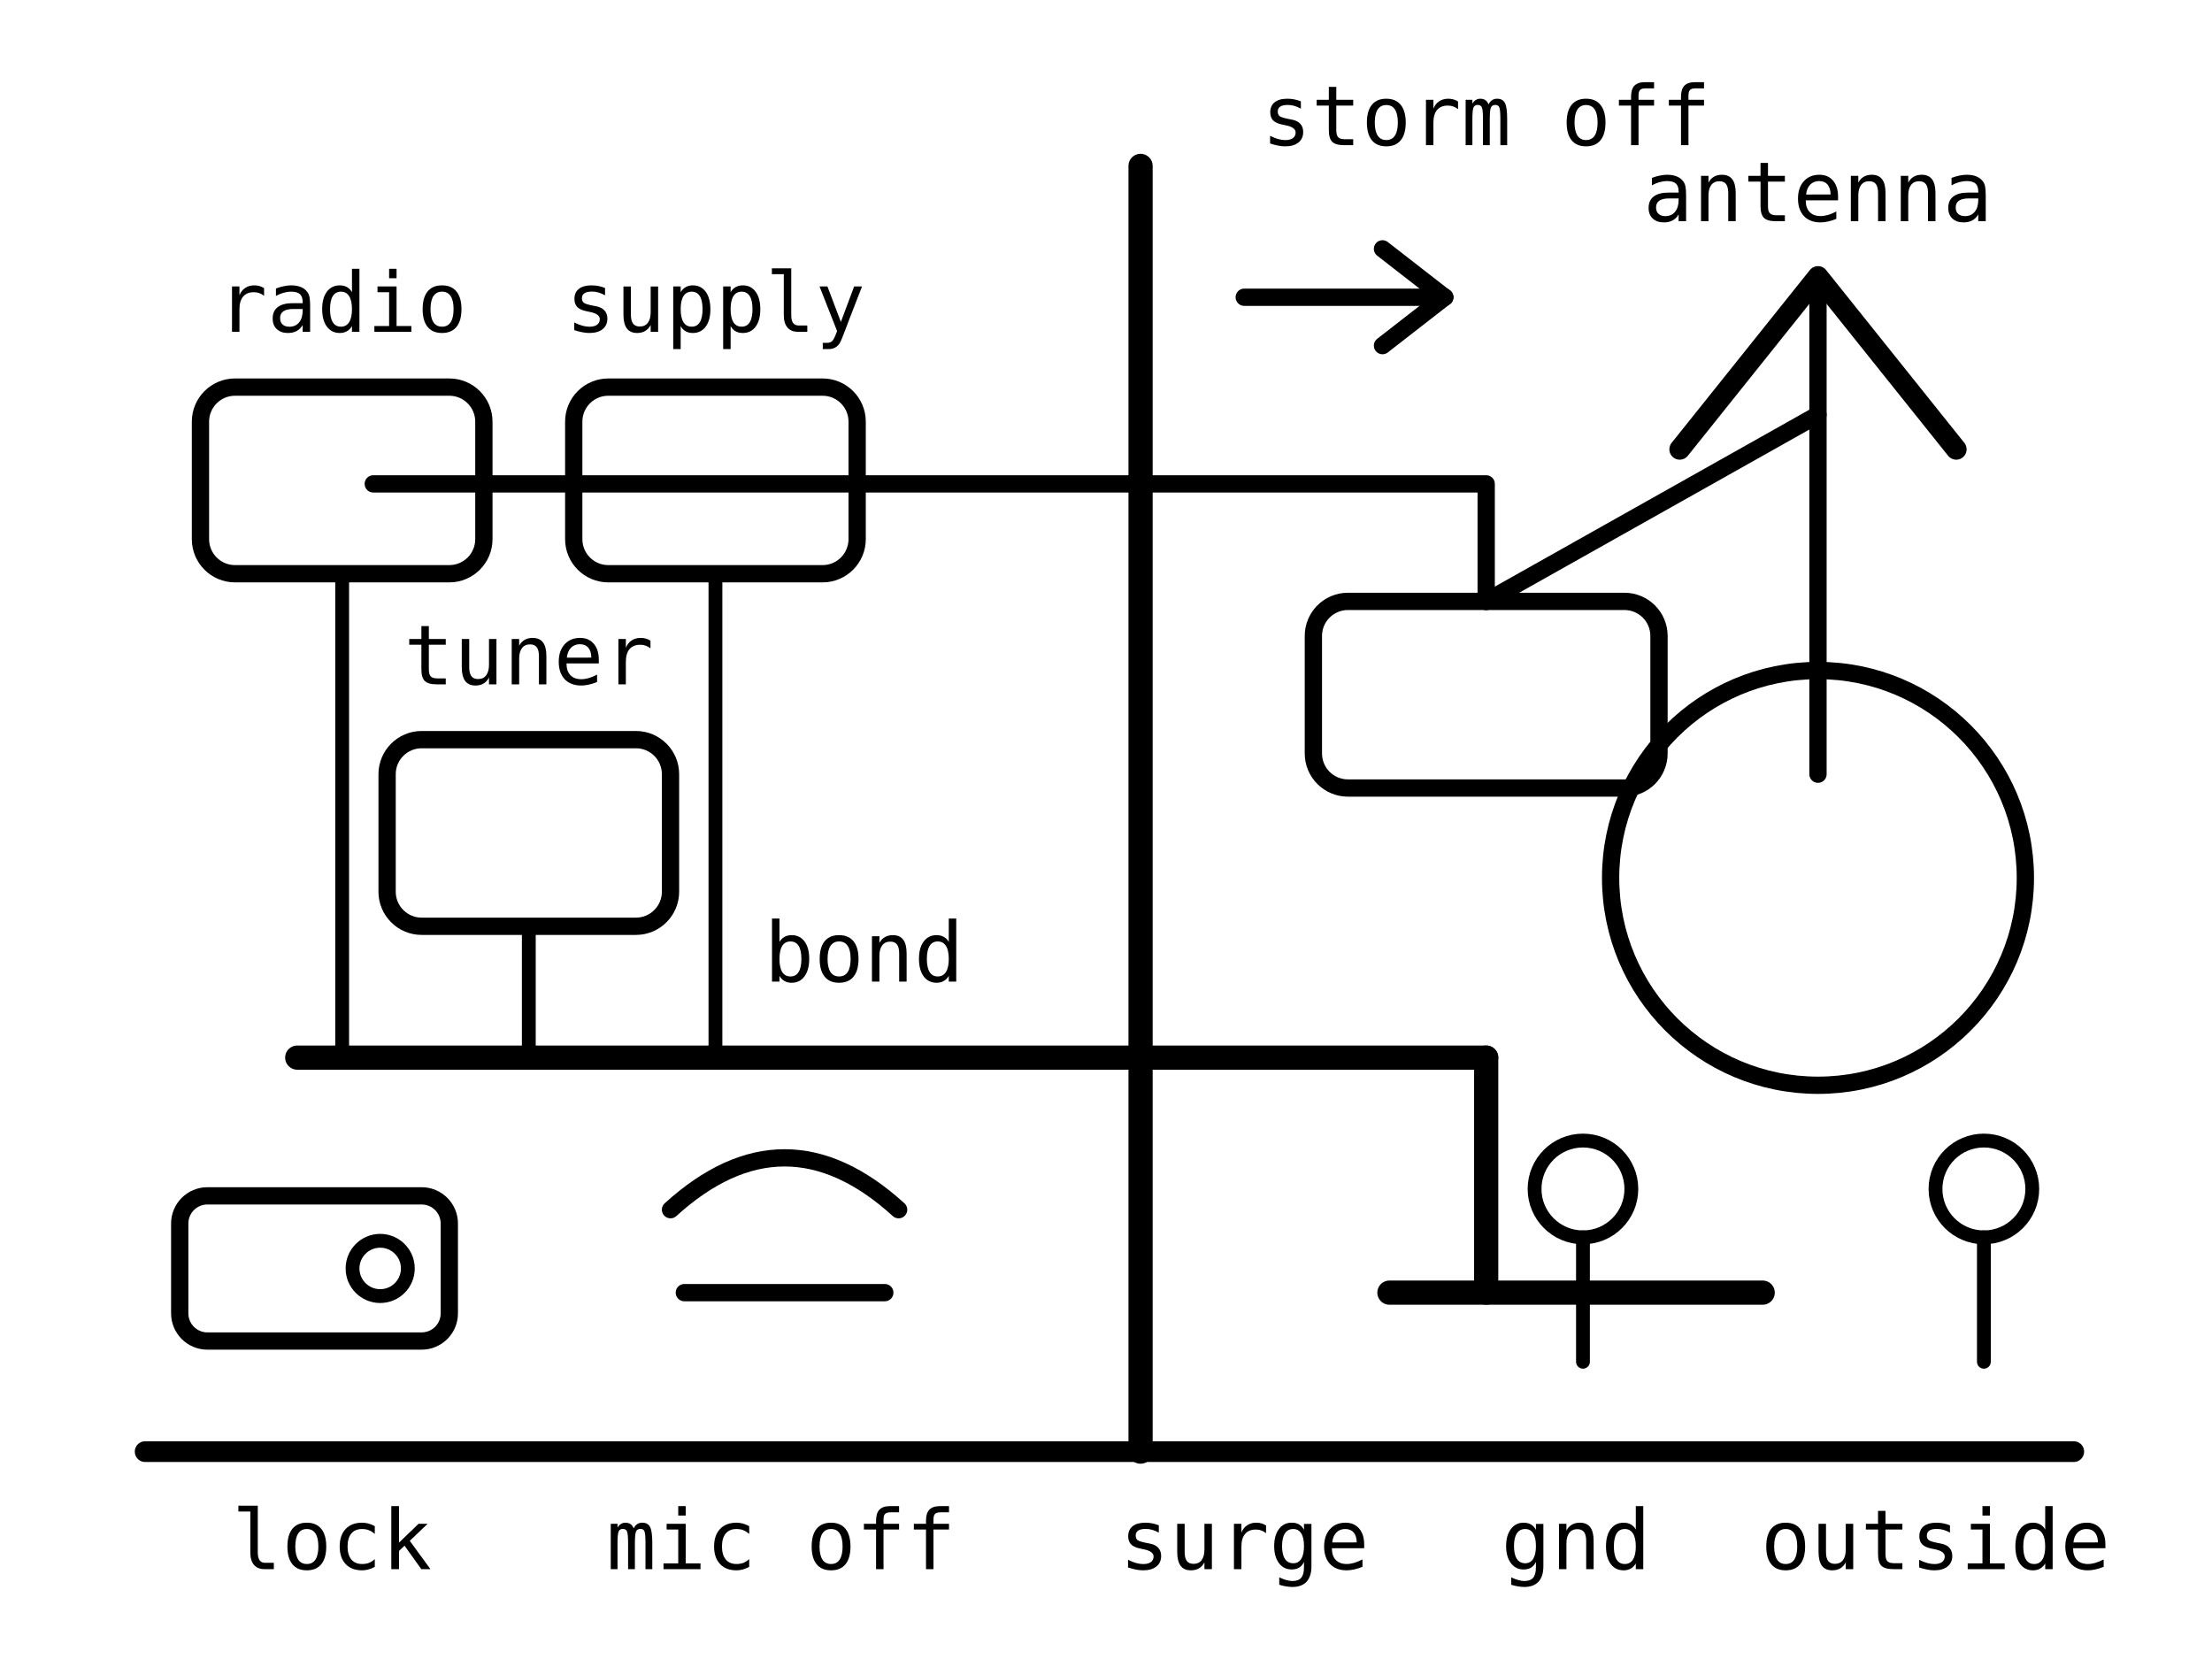
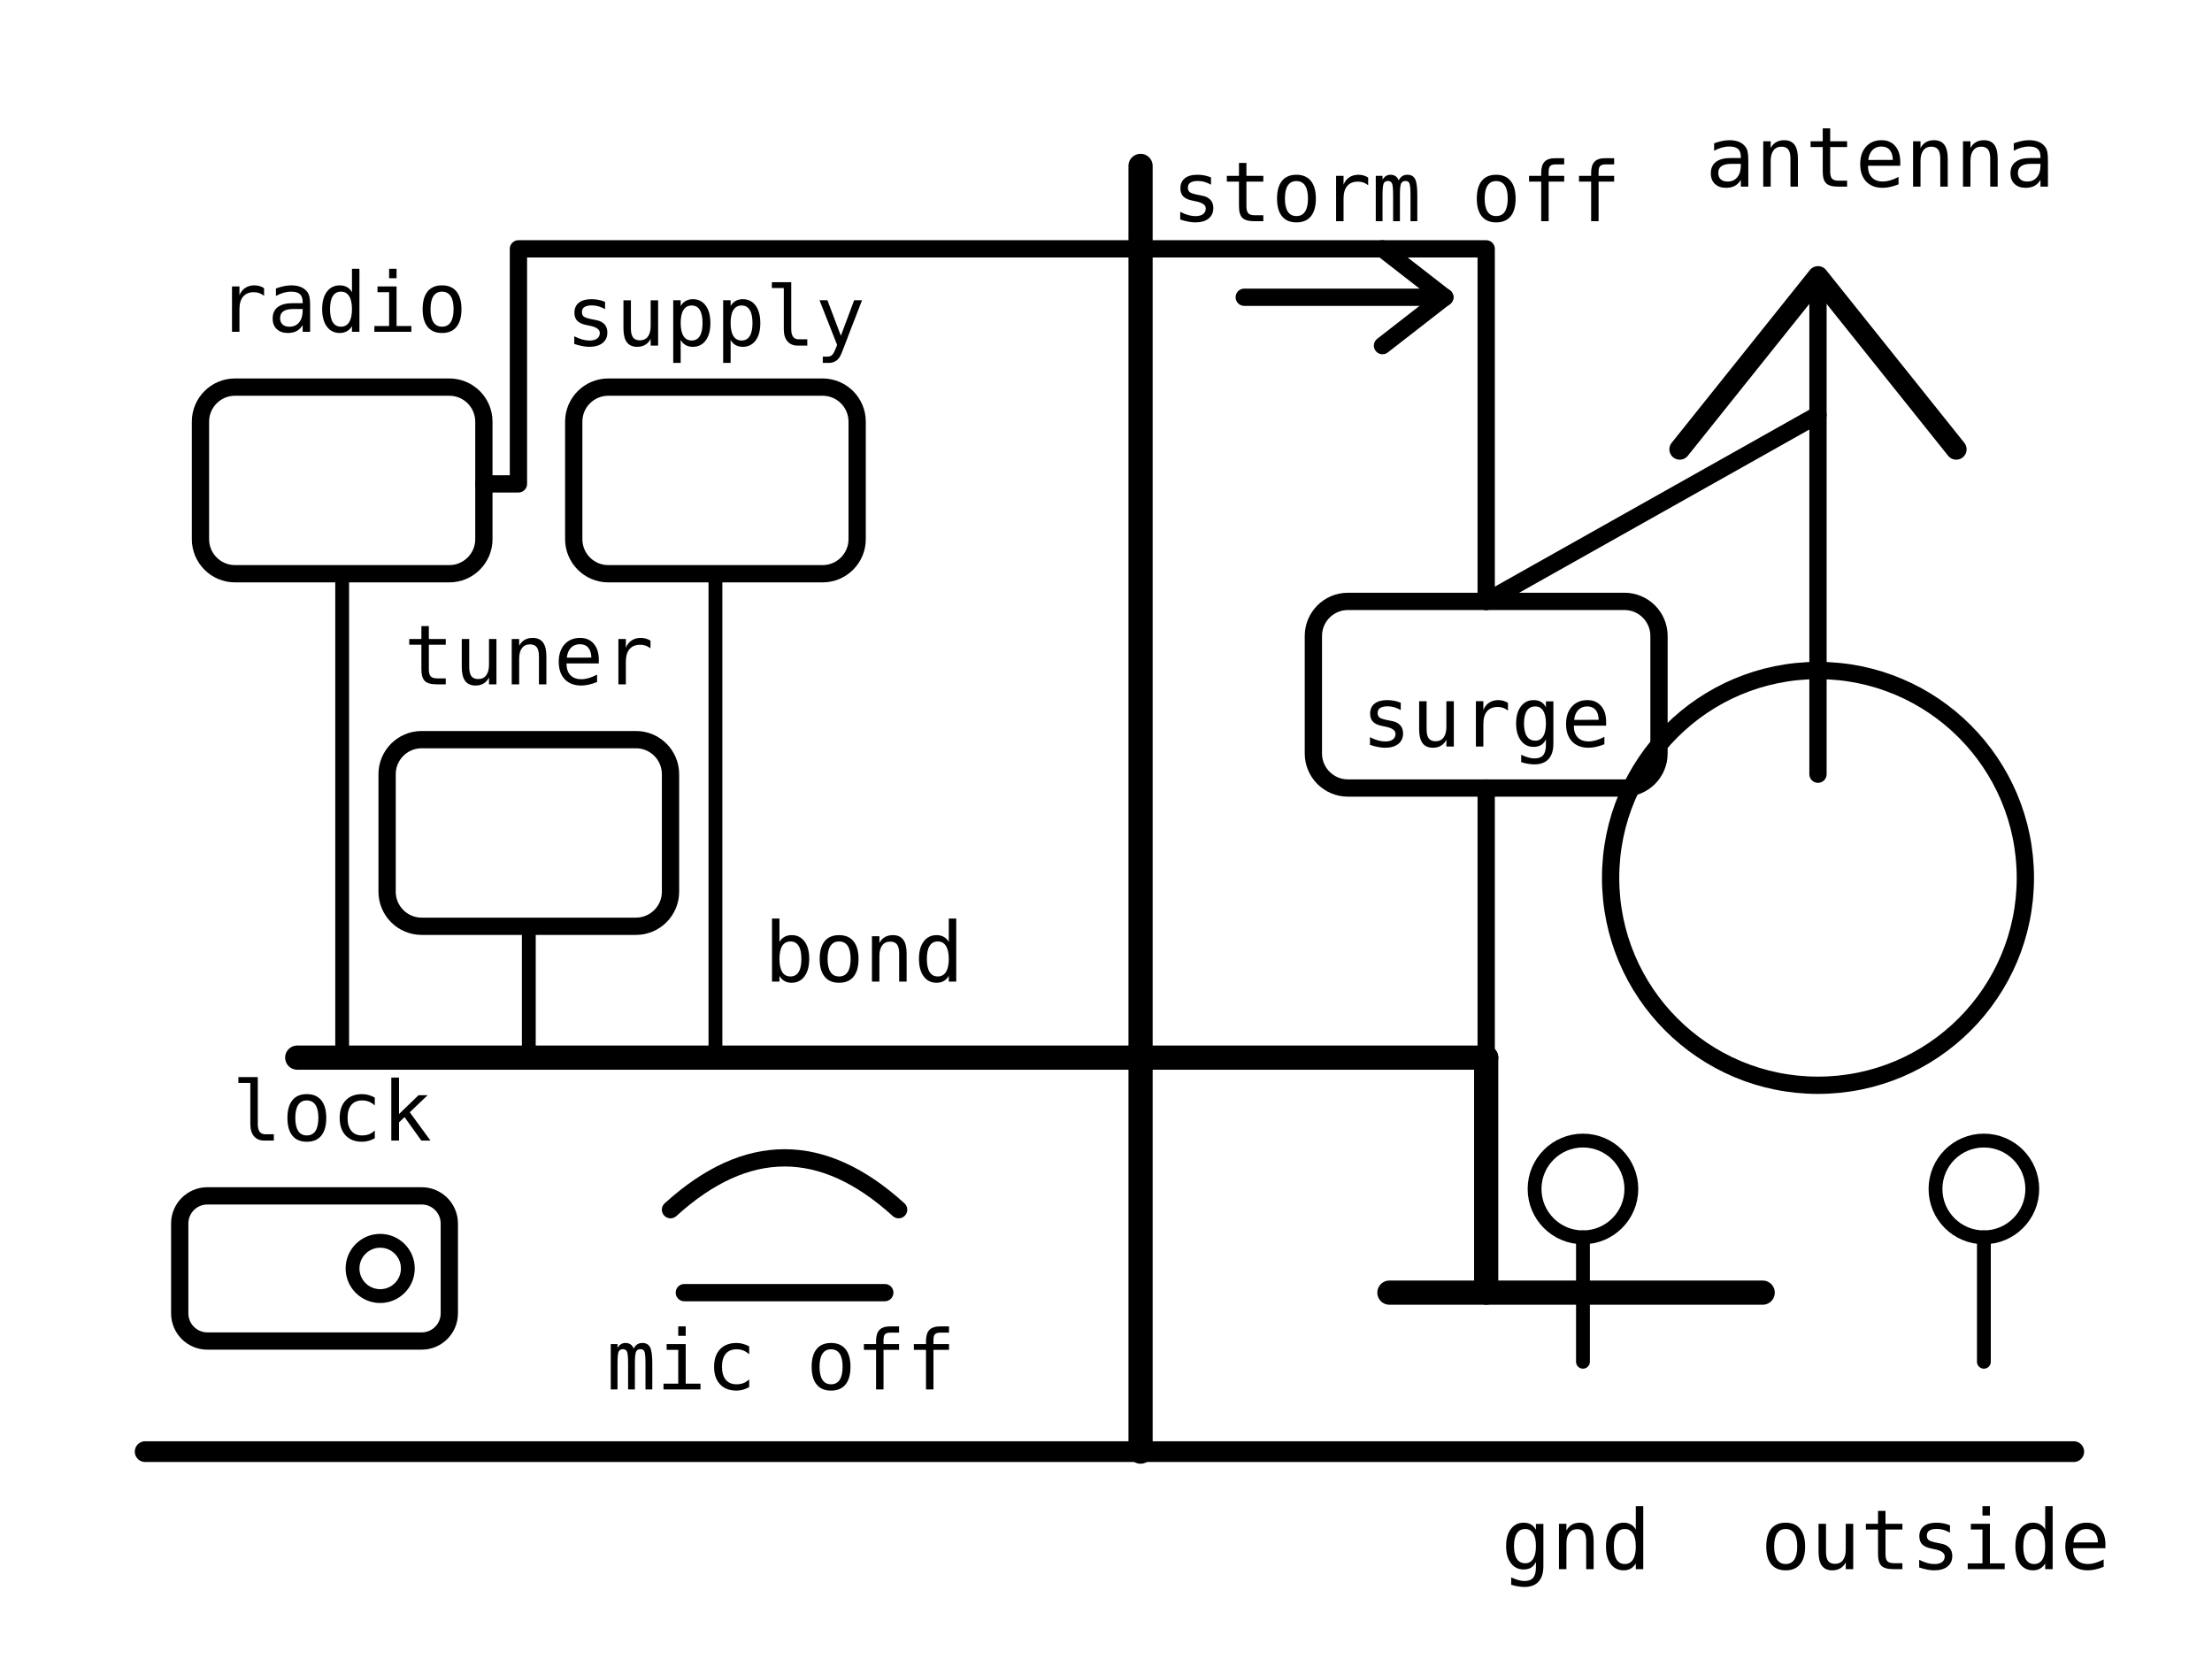
<svg xmlns="http://www.w3.org/2000/svg" id="grounding-lightning-rf-safety" viewBox="0 0 640 480" role="img">
  <g fill="none" stroke="currentColor" stroke-linecap="round" stroke-linejoin="round">
    <line x1="330" y1="48" x2="330" y2="420" stroke-width="7" />
    <line x1="42" y1="420" x2="600" y2="420" stroke-width="6" />
    <rect x="58" y="112" width="82" height="54" rx="10" ry="10" stroke-width="5" />
    <rect x="166" y="112" width="82" height="54" rx="10" ry="10" stroke-width="5" />
    <rect x="112" y="214" width="82" height="54" rx="10" ry="10" stroke-width="5" />
    <line x1="86" y1="306" x2="330" y2="306" stroke-width="7" />
    <line x1="99" y1="166" x2="99" y2="306" stroke-width="4" />
    <line x1="207" y1="166" x2="207" y2="306" stroke-width="4" />
    <line x1="153" y1="268" x2="153" y2="306" stroke-width="4" />
    <rect x="52" y="346" width="78" height="42" rx="8" ry="8" stroke-width="5" />
    <circle cx="110" cy="367" r="8" stroke-width="4" />
    <path d="M194 350 C216 330 238 330 260 350" stroke-width="5" />
    <line x1="198" y1="374" x2="256" y2="374" stroke-width="5" />
    <line x1="330" y1="306" x2="430" y2="306" stroke-width="7" />
    <line x1="430" y1="306" x2="430" y2="374" stroke-width="7" />
    <line x1="402" y1="374" x2="510" y2="374" stroke-width="7" />
-     <path d="M108 140 L430 140 L430 174" stroke-width="5" />
+     <path d="M140 140 L150 140 L150 72 L430 72 L430 174" stroke-width="5" />
    <rect x="380" y="174" width="100" height="54" rx="10" ry="10" stroke-width="5" />
    <path d="M430 174 L526 120" stroke-width="5" />
+     <line x1="430" y1="228" x2="430" y2="306" stroke-width="5" />
    <line x1="526" y1="80" x2="526" y2="224" stroke-width="5" />
    <path d="M486 130 L526 80 L566 130" stroke-width="6" />
    <circle cx="526" cy="254" r="60" stroke-width="5" />
    <circle cx="458" cy="344" r="14" stroke-width="4" />
    <line x1="458" y1="358" x2="458" y2="394" stroke-width="4" />
    <circle cx="574" cy="344" r="14" stroke-width="4" />
    <line x1="574" y1="358" x2="574" y2="394" stroke-width="4" />
    <path d="M360 86 L418 86" stroke-width="5" />
    <path d="M418 86 L400 72" stroke-width="5" />
    <path d="M418 86 L400 100" stroke-width="5" />
  </g>
  <g fill="currentColor" font-family="ui-monospace, SFMono-Regular, Menlo, Consolas, monospace" text-anchor="middle">
    <text x="99" y="96" font-size="24">radio</text>
-     <text x="207" y="96" font-size="24">supply</text>
+     <text x="207" y="100" font-size="24">supply</text>
    <text x="153" y="198" font-size="24">tuner</text>
    <text x="250" y="284" font-size="24">bond</text>
-     <text x="96" y="454" font-size="24">lock</text>
-     <text x="226" y="454" font-size="24">mic off</text>
-     <text x="360" y="454" font-size="24">surge</text>
+     <text x="96" y="330" font-size="24">lock</text>
+     <text x="226" y="402" font-size="24">mic off</text>
+     <text x="430" y="216" font-size="24">surge</text>
    <text x="456" y="454" font-size="24">gnd</text>
-     <text x="526" y="64" font-size="24">antenna</text>
+     <text x="544" y="54" font-size="24">antenna</text>
    <text x="560" y="454" font-size="24">outside</text>
-     <text x="430" y="42" font-size="24">storm off</text>
+     <text x="404" y="64" font-size="24">storm off</text>
  </g>
</svg>
